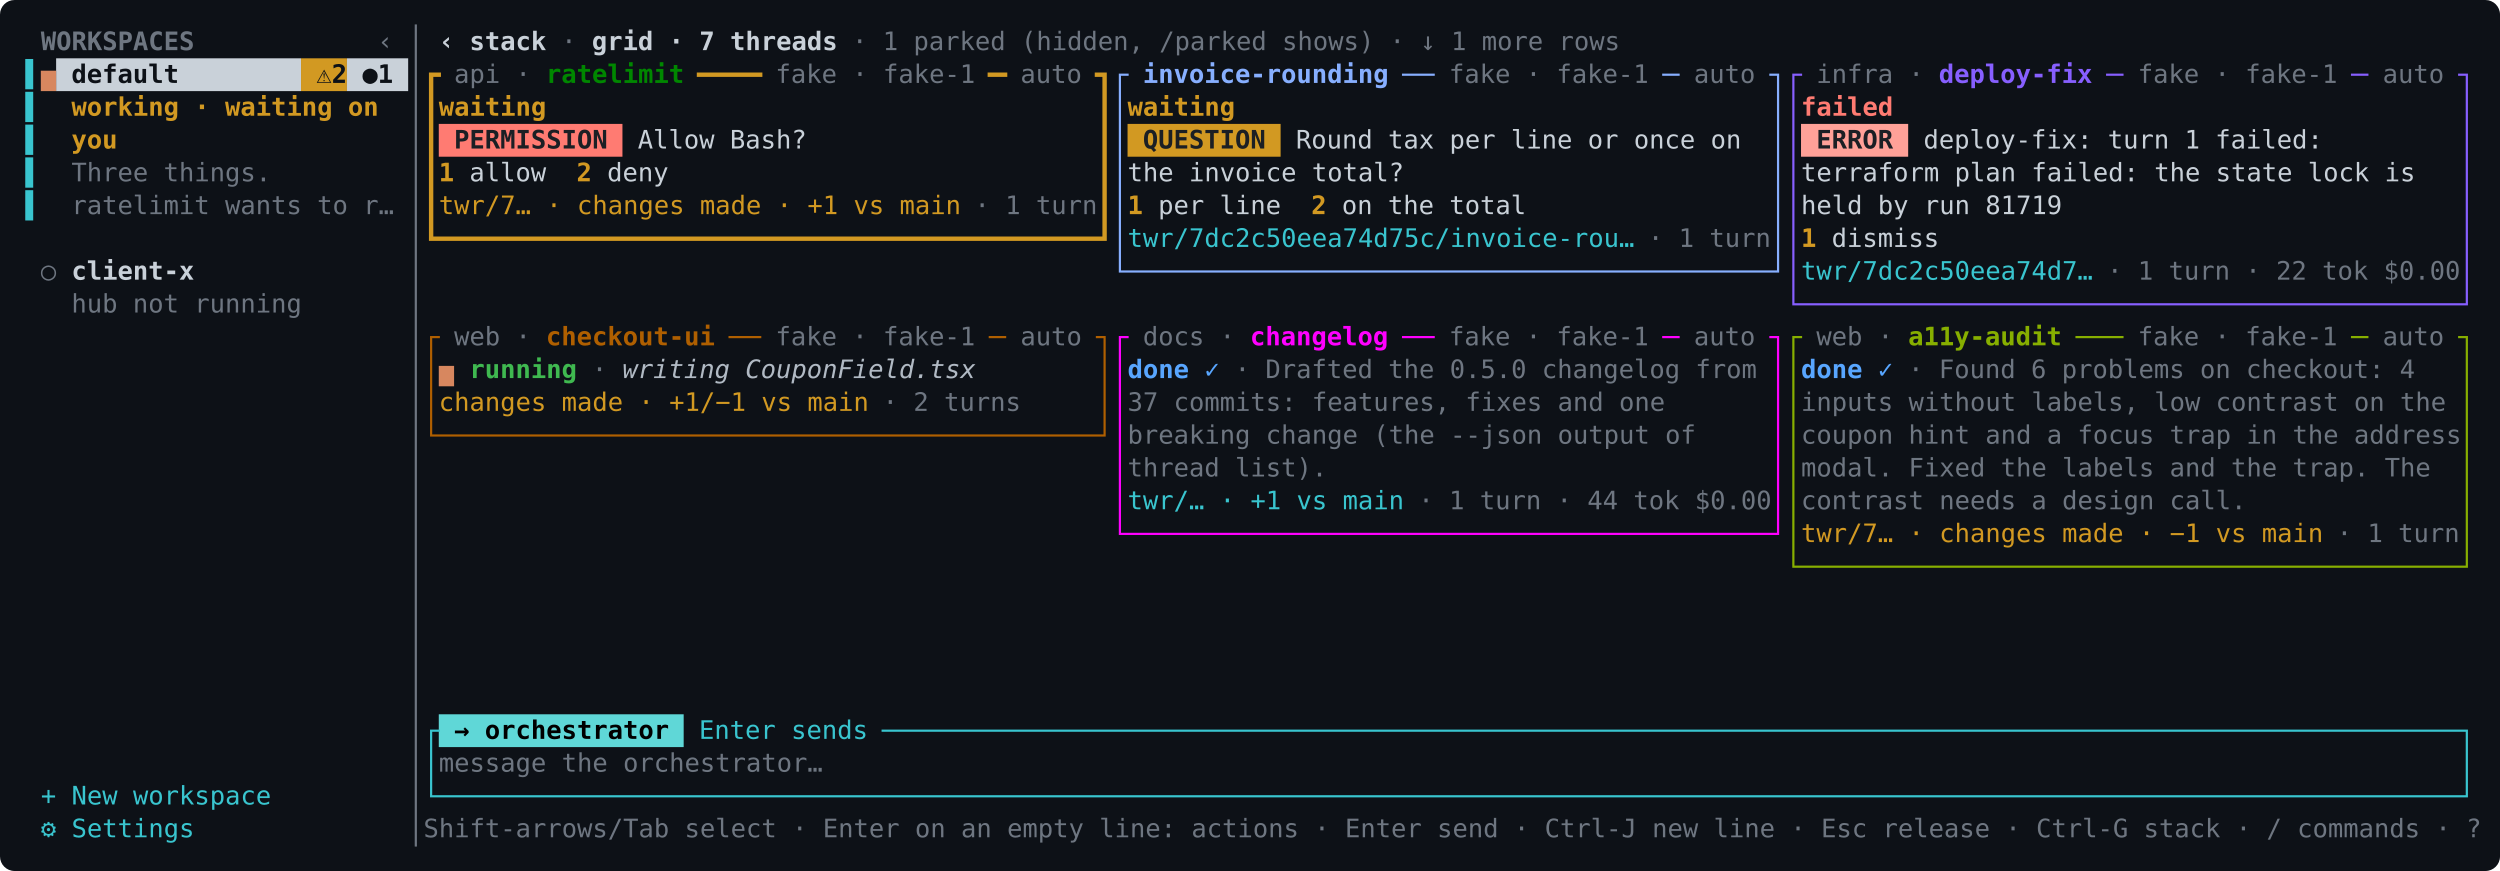
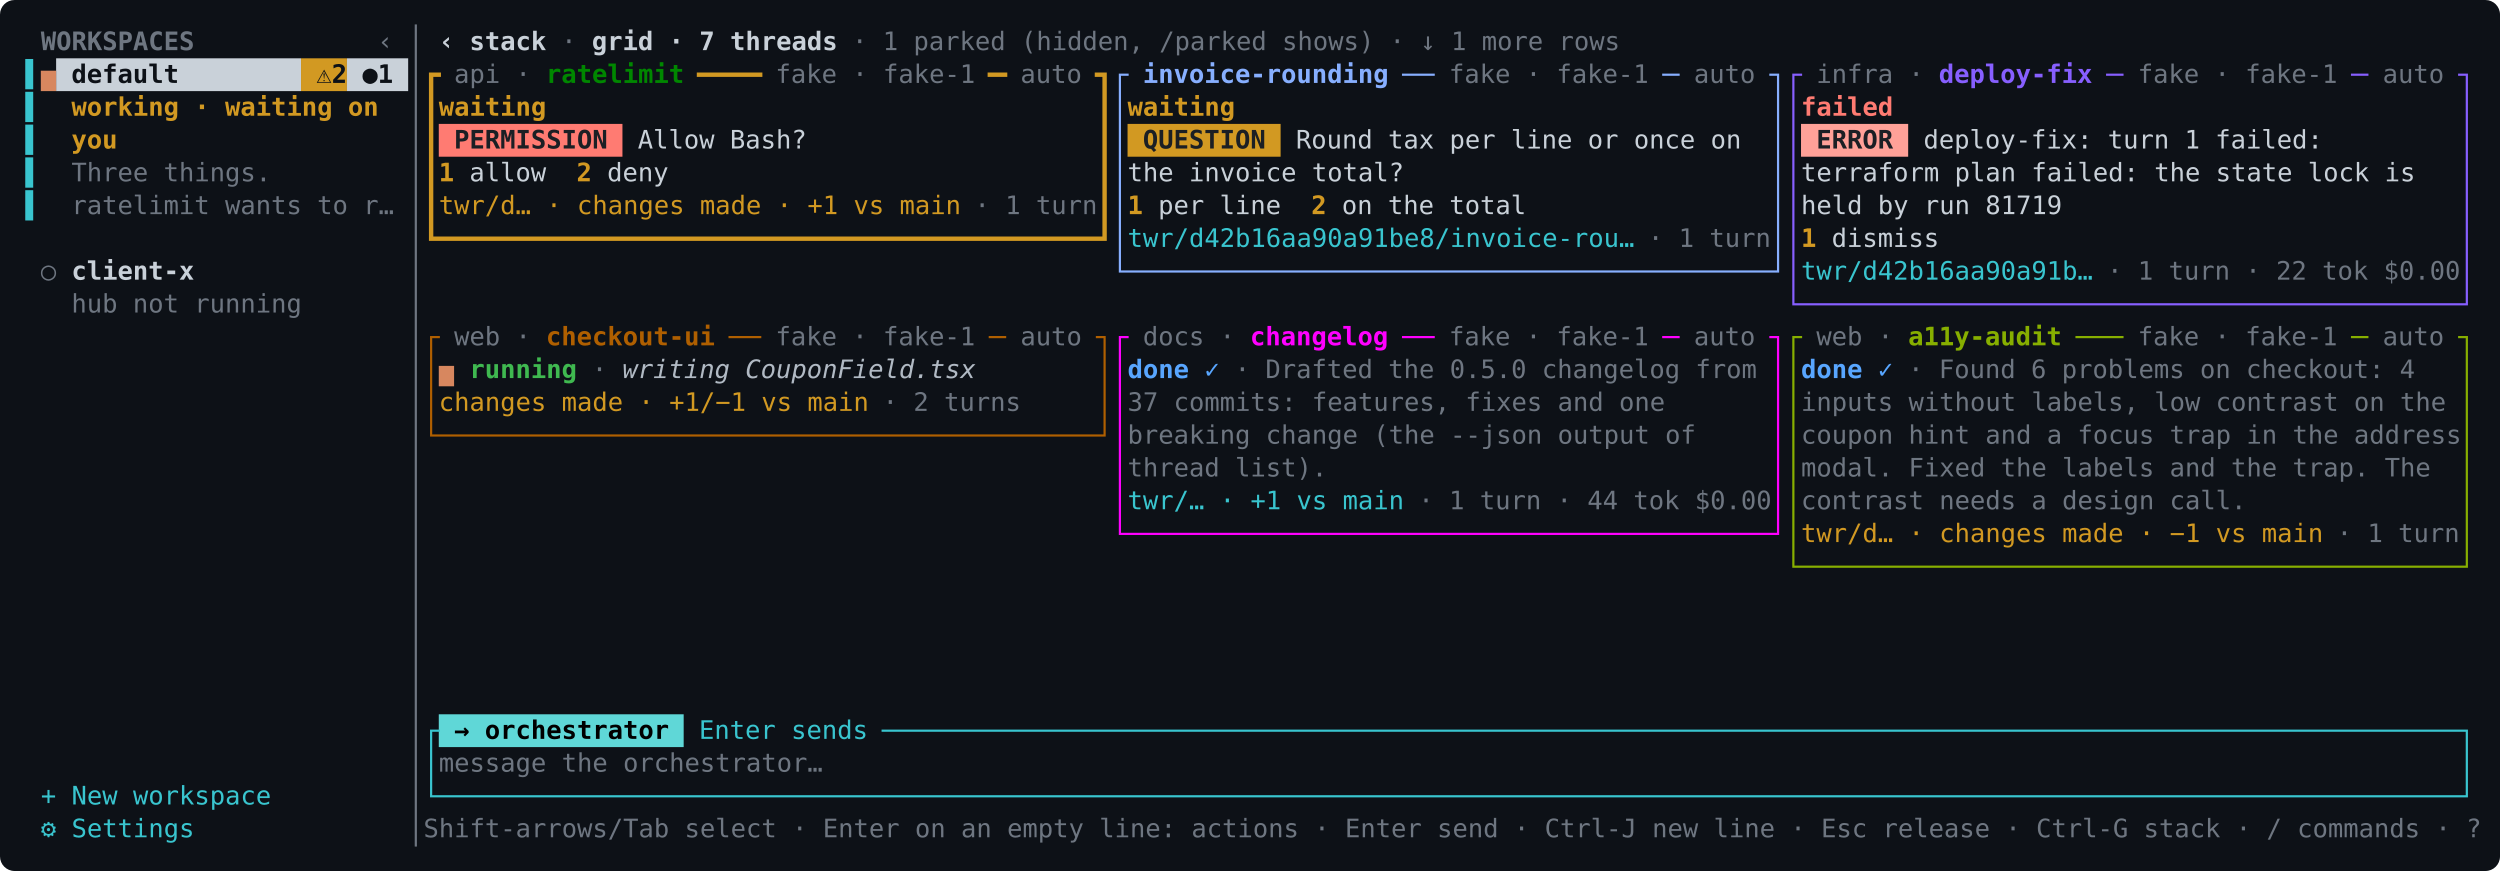
<svg xmlns="http://www.w3.org/2000/svg" width="1372" height="478" viewBox="0 0 1372 478" role="img" aria-label="twr grid view: one tile per worker thread">
  <style>text{font-family:ui-monospace, SFMono-Regular, 'SF Mono', Menlo, Consolas, 'DejaVu Sans Mono', 'Liberation Mono', monospace;font-size:14px;white-space:pre}.b{font-weight:bold}.d{opacity:.55}.i{font-style:italic}.u{text-decoration:underline}</style>
  <rect width="100%" height="100%" rx="8" fill="#0d1117" />
  <rect x="30.8" y="32" width="134.4" height="18" fill="#c9d1d9" />
  <rect x="165.2" y="32" width="25.2" height="18" fill="#d29922" />
  <rect x="190.4" y="32" width="33.6" height="18" fill="#c9d1d9" />
  <rect x="240.8" y="68" width="100.8" height="18" fill="#ff7b72" />
  <rect x="618.8" y="68" width="84" height="18" fill="#d29922" />
  <rect x="988.4" y="68" width="58.8" height="18" fill="#ffa198" />
  <rect x="240.8" y="392" width="134.4" height="18" fill="#5fd7d7" />
  <rect x="22.4" y="38.8" width="8.4" height="11.2" fill="#d7875f" />
  <rect x="240.8" y="200.8" width="8.4" height="11.2" fill="#d7875f" />
  <path d="M236.6 401H240.8M484.4 401H1353.8M236.6 437H1353.8M236.6 401V437M1353.8 401V437" stroke="#39c5cf" stroke-width="1.2" fill="none" stroke-linecap="square" />
  <path d="M228.2 14V464" stroke="#6e7681" stroke-width="1.2" fill="none" stroke-linecap="square" />
  <path d="M984.2 41H988.4M1156.4 41H1164.8M1290.8 41H1299.2M1349.6 41H1353.8M984.2 167H1353.8M984.2 41V167M1353.8 41V167" stroke="#875fff" stroke-width="1.2" fill="none" stroke-linecap="square" />
  <path d="M984.2 185H988.4M1139.6 185H1164.8M1290.8 185H1299.2M1349.6 185H1353.8M984.2 311H1353.8M984.2 185V311M1353.8 185V311" stroke="#87af00" stroke-width="1.2" fill="none" stroke-linecap="square" />
  <path d="M614.6 41H618.8M770 41H786.8M912.8 41H921.2M971.6 41H975.8M614.6 149H975.8M614.6 41V149M975.8 41V149" stroke="#87afff" stroke-width="1.2" fill="none" stroke-linecap="square" />
  <path d="M236.6 185H240.8M400.4 185H417.2M543.2 185H551.6M602 185H606.2M236.6 239H606.2M236.6 185V239M606.2 185V239" stroke="#af5f00" stroke-width="1.2" fill="none" stroke-linecap="square" />
  <path d="M236.6 41H240.8M383.6 41H417.2M543.2 41H551.6M602 41H606.2M236.6 131H606.2M236.6 41V131M606.2 41V131" stroke="#d29922" stroke-width="2.4" fill="none" stroke-linecap="square" />
  <path d="M614.6 185H618.8M770 185H786.8M912.8 185H921.2M971.6 185H975.8M614.6 293H975.8M614.6 185V293M975.8 185V293" stroke="#ff00ff" stroke-width="1.2" fill="none" stroke-linecap="square" />
  <text x="22.4" y="27.5" fill="#6e7681" class="b" textLength="84">WORKSPACES</text>
  <text x="207.2" y="27.5" fill="#6e7681">‹</text>
  <text x="240.8" y="27.5" fill="#c9d1d9" class="b" textLength="58.8">‹ stack</text>
  <text x="308" y="27.5" fill="#6e7681">·</text>
  <text x="324.8" y="27.5" fill="#c9d1d9" class="b" textLength="134.4">grid · 7 threads</text>
  <text x="467.6" y="27.5" fill="#6e7681" textLength="420">· 1 parked (hidden, /parked shows) · ↓ 1 more rows</text>
  <text x="14" y="45.5" fill="#39c5cf">▌</text>
  <text x="39.2" y="45.5" fill="#0d1117" class="b" textLength="58.8">default</text>
  <text x="173.6" y="45.5" fill="#0d1117" class="b" textLength="42">⚠2 ●1</text>
  <text x="249.2" y="45.5" fill="#6e7681" textLength="42">api ·</text>
  <text x="299.6" y="45.5" fill="#008700" class="b" textLength="75.6">ratelimit</text>
  <text x="425.6" y="45.5" fill="#6e7681" textLength="109.2">fake · fake-1</text>
  <text x="560" y="45.5" fill="#6e7681" textLength="33.6">auto</text>
  <text x="627.2" y="45.5" fill="#87afff" class="b" textLength="134.4">invoice-rounding</text>
  <text x="795.2" y="45.5" fill="#6e7681" textLength="109.2">fake · fake-1</text>
  <text x="929.6" y="45.5" fill="#6e7681" textLength="33.6">auto</text>
  <text x="996.8" y="45.5" fill="#6e7681" textLength="58.8">infra ·</text>
  <text x="1064" y="45.5" fill="#875fff" class="b" textLength="84">deploy-fix</text>
  <text x="1173.2" y="45.5" fill="#6e7681" textLength="109.2">fake · fake-1</text>
  <text x="1307.6" y="45.5" fill="#6e7681" textLength="33.6">auto</text>
  <text x="14" y="63.5" fill="#39c5cf">▌</text>
  <text x="39.2" y="63.5" fill="#d29922" class="b" textLength="168">working · waiting on</text>
  <text x="240.8" y="63.5" fill="#d29922" class="b" textLength="58.8">waiting</text>
  <text x="618.8" y="63.5" fill="#d29922" class="b" textLength="58.8">waiting</text>
  <text x="988.4" y="63.5" fill="#ff7b72" class="b" textLength="50.4">failed</text>
  <text x="14" y="81.5" fill="#39c5cf">▌</text>
  <text x="39.2" y="81.5" fill="#d29922" class="b" textLength="25.2">you</text>
  <text x="249.2" y="81.5" fill="#1b1f24" class="b" textLength="84">PERMISSION</text>
  <text x="350" y="81.5" fill="#c9d1d9" textLength="92.4">Allow Bash?</text>
  <text x="627.2" y="81.5" fill="#1b1f24" class="b" textLength="67.2">QUESTION</text>
  <text x="711.2" y="81.5" fill="#c9d1d9" textLength="243.6">Round tax per line or once on</text>
  <text x="996.8" y="81.5" fill="#1b1f24" class="b" textLength="42">ERROR</text>
  <text x="1055.6" y="81.5" fill="#c9d1d9" textLength="218.4">deploy-fix: turn 1 failed:</text>
  <text x="14" y="99.5" fill="#39c5cf">▌</text>
  <text x="39.2" y="99.5" fill="#6e7681" textLength="109.2">Three things.</text>
  <text x="240.8" y="99.5" fill="#d29922" class="b">1</text>
  <text x="257.6" y="99.5" fill="#c9d1d9" textLength="42">allow</text>
  <text x="316.4" y="99.5" fill="#d29922" class="b">2</text>
  <text x="333.2" y="99.5" fill="#c9d1d9" textLength="33.6">deny</text>
  <text x="618.8" y="99.5" fill="#c9d1d9" textLength="151.2">the invoice total?</text>
  <text x="988.4" y="99.5" fill="#c9d1d9" textLength="336">terraform plan failed: the state lock is</text>
  <text x="14" y="117.5" fill="#39c5cf">▌</text>
  <text x="39.2" y="117.5" fill="#6e7681" textLength="176.4">ratelimit wants to r…</text>
-   <text x="240.8" y="117.5" fill="#d29922" textLength="285.6">twr/7… · changes made · +1 vs main</text>
+   <text x="240.8" y="117.5" fill="#d29922" textLength="285.6">twr/d… · changes made · +1 vs main</text>
  <text x="534.8" y="117.5" fill="#6e7681" textLength="67.2">· 1 turn</text>
  <text x="618.8" y="117.5" fill="#d29922" class="b">1</text>
  <text x="635.6" y="117.5" fill="#c9d1d9" textLength="67.2">per line</text>
  <text x="719.6" y="117.5" fill="#d29922" class="b">2</text>
  <text x="736.4" y="117.5" fill="#c9d1d9" textLength="100.8">on the total</text>
  <text x="988.4" y="117.5" fill="#c9d1d9" textLength="142.8">held by run 81719</text>
-   <text x="618.8" y="135.5" fill="#39c5cf" textLength="277.2">twr/7dc2c50eea74d75c/invoice-rou…</text>
+   <text x="618.8" y="135.5" fill="#39c5cf" textLength="277.2">twr/d42b16aa90a91be8/invoice-rou…</text>
  <text x="904.4" y="135.5" fill="#6e7681" textLength="67.2">· 1 turn</text>
  <text x="988.4" y="135.5" fill="#d29922" class="b">1</text>
  <text x="1005.2" y="135.5" fill="#c9d1d9" textLength="58.8">dismiss</text>
  <text x="22.4" y="153.5" fill="#6e7681">○</text>
  <text x="39.2" y="153.5" fill="#c9d1d9" class="b" textLength="67.2">client-x</text>
-   <text x="988.4" y="153.5" fill="#39c5cf" textLength="159.6">twr/7dc2c50eea74d7…</text>
+   <text x="988.4" y="153.5" fill="#39c5cf" textLength="159.6">twr/d42b16aa90a91b…</text>
  <text x="1156.4" y="153.5" fill="#6e7681" textLength="193.2">· 1 turn · 22 tok $0.00</text>
  <text x="39.2" y="171.5" fill="#6e7681" textLength="126">hub not running</text>
  <text x="249.2" y="189.5" fill="#6e7681" textLength="42">web ·</text>
  <text x="299.6" y="189.5" fill="#af5f00" class="b" textLength="92.4">checkout-ui</text>
  <text x="425.6" y="189.5" fill="#6e7681" textLength="109.2">fake · fake-1</text>
  <text x="560" y="189.5" fill="#6e7681" textLength="33.6">auto</text>
  <text x="627.2" y="189.5" fill="#6e7681" textLength="50.4">docs ·</text>
  <text x="686" y="189.5" fill="#ff00ff" class="b" textLength="75.6">changelog</text>
  <text x="795.2" y="189.5" fill="#6e7681" textLength="109.2">fake · fake-1</text>
  <text x="929.6" y="189.5" fill="#6e7681" textLength="33.6">auto</text>
  <text x="996.8" y="189.5" fill="#6e7681" textLength="42">web ·</text>
  <text x="1047.2" y="189.5" fill="#87af00" class="b" textLength="84">a11y-audit</text>
  <text x="1173.2" y="189.5" fill="#6e7681" textLength="109.2">fake · fake-1</text>
  <text x="1307.6" y="189.5" fill="#6e7681" textLength="33.6">auto</text>
  <text x="257.6" y="207.5" fill="#3fb950" class="b" textLength="58.8">running</text>
  <text x="324.8" y="207.5" fill="#6e7681">·</text>
  <text x="341.6" y="207.5" fill="#b1bac4" class="i" textLength="193.2">writing CouponField.tsx</text>
  <text x="618.8" y="207.5" fill="#58a6ff" class="b" textLength="50.4">done ✓</text>
  <text x="677.6" y="207.5" fill="#6e7681" textLength="285.6">· Drafted the 0.5.0 changelog from</text>
  <text x="988.4" y="207.5" fill="#58a6ff" class="b" textLength="50.4">done ✓</text>
  <text x="1047.2" y="207.5" fill="#6e7681" textLength="277.2">· Found 6 problems on checkout: 4</text>
  <text x="240.8" y="225.5" fill="#d29922" textLength="235.2">changes made · +1/−1 vs main</text>
  <text x="484.4" y="225.5" fill="#6e7681" textLength="75.6">· 2 turns</text>
  <text x="618.8" y="225.5" fill="#6e7681" textLength="294">37 commits: features, fixes and one</text>
  <text x="988.4" y="225.5" fill="#6e7681" textLength="352.8">inputs without labels, low contrast on the</text>
  <text x="618.8" y="243.5" fill="#6e7681" textLength="310.8">breaking change (the --json output of</text>
  <text x="988.4" y="243.5" fill="#6e7681" textLength="361.2">coupon hint and a focus trap in the address</text>
  <text x="618.8" y="261.5" fill="#6e7681" textLength="109.2">thread list).</text>
  <text x="988.4" y="261.5" fill="#6e7681" textLength="344.4">modal. Fixed the labels and the trap. The</text>
  <text x="618.8" y="279.5" fill="#39c5cf" textLength="151.2">twr/… · +1 vs main</text>
  <text x="778.4" y="279.5" fill="#6e7681" textLength="193.2">· 1 turn · 44 tok $0.00</text>
  <text x="988.4" y="279.5" fill="#6e7681" textLength="243.6">contrast needs a design call.</text>
-   <text x="988.4" y="297.5" fill="#d29922" textLength="285.6">twr/7… · changes made · −1 vs main</text>
+   <text x="988.4" y="297.5" fill="#d29922" textLength="285.6">twr/d… · changes made · −1 vs main</text>
  <text x="1282.4" y="297.5" fill="#6e7681" textLength="67.2">· 1 turn</text>
  <text x="249.2" y="405.5" fill="#000000" class="b" textLength="117.6">→ orchestrator</text>
  <text x="383.6" y="405.5" fill="#39c5cf" textLength="92.4">Enter sends</text>
  <text x="240.8" y="423.5" fill="#6e7681" textLength="210">message the orchestrator…</text>
  <text x="22.4" y="441.5" fill="#39c5cf" textLength="126">+ New workspace</text>
  <text x="22.4" y="459.5" fill="#39c5cf" textLength="84">⚙ Settings</text>
  <text x="232.4" y="459.5" fill="#6e7681" textLength="1125.6">Shift-arrows/Tab select · Enter on an empty line: actions · Enter send · Ctrl-J new line · Esc release · Ctrl-G stack · / commands · ?</text>
</svg>
